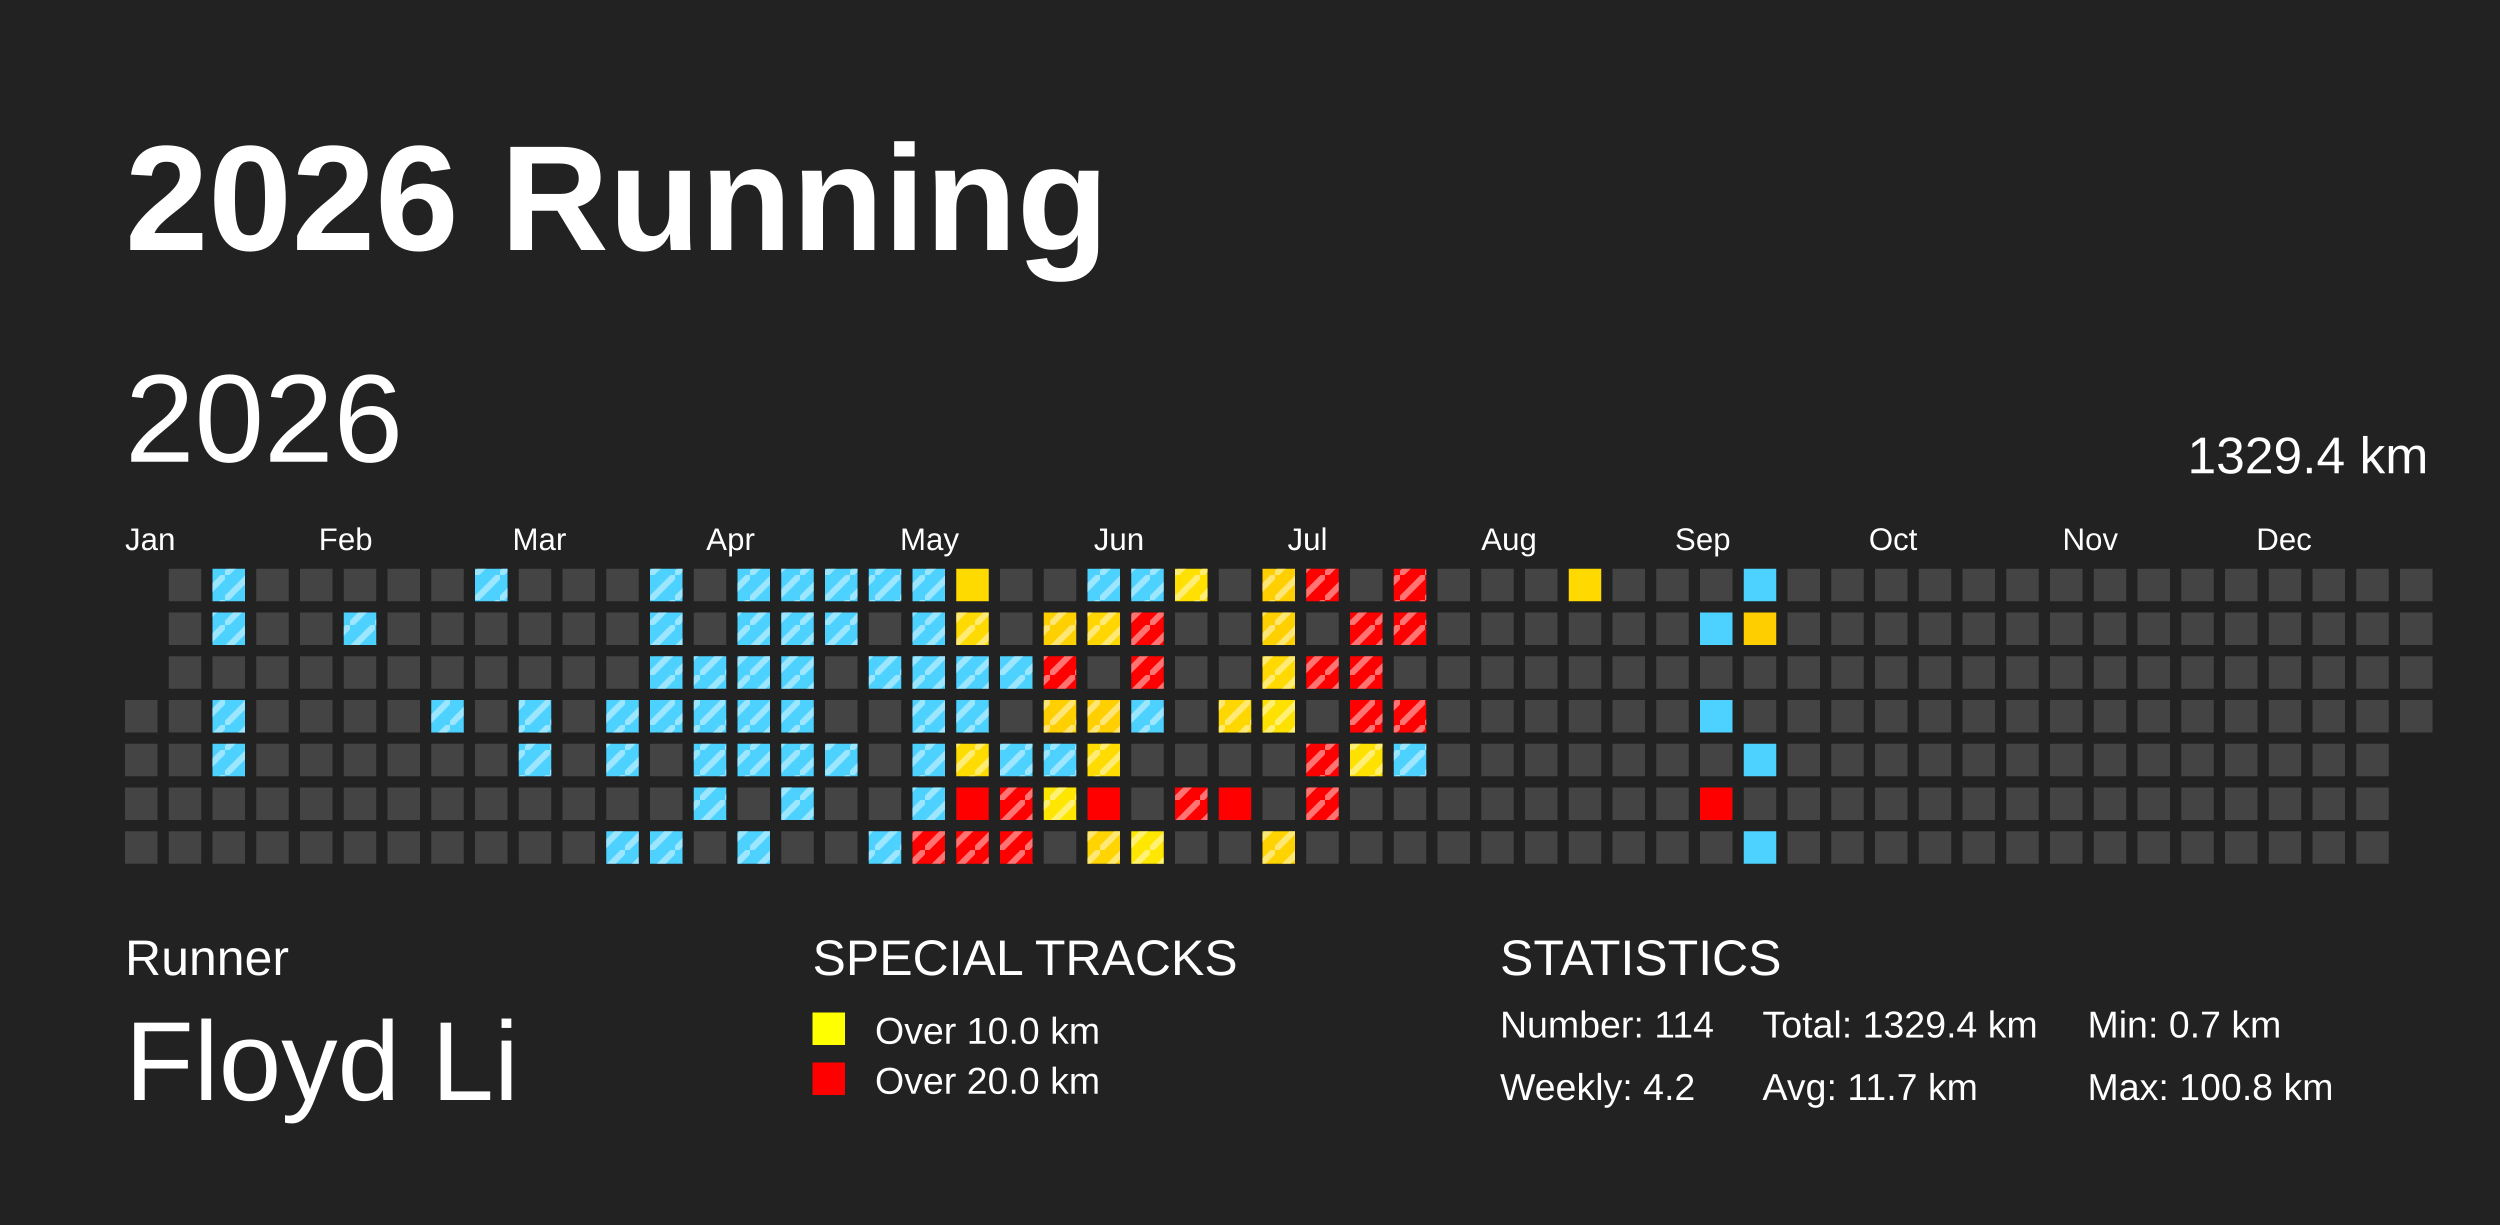
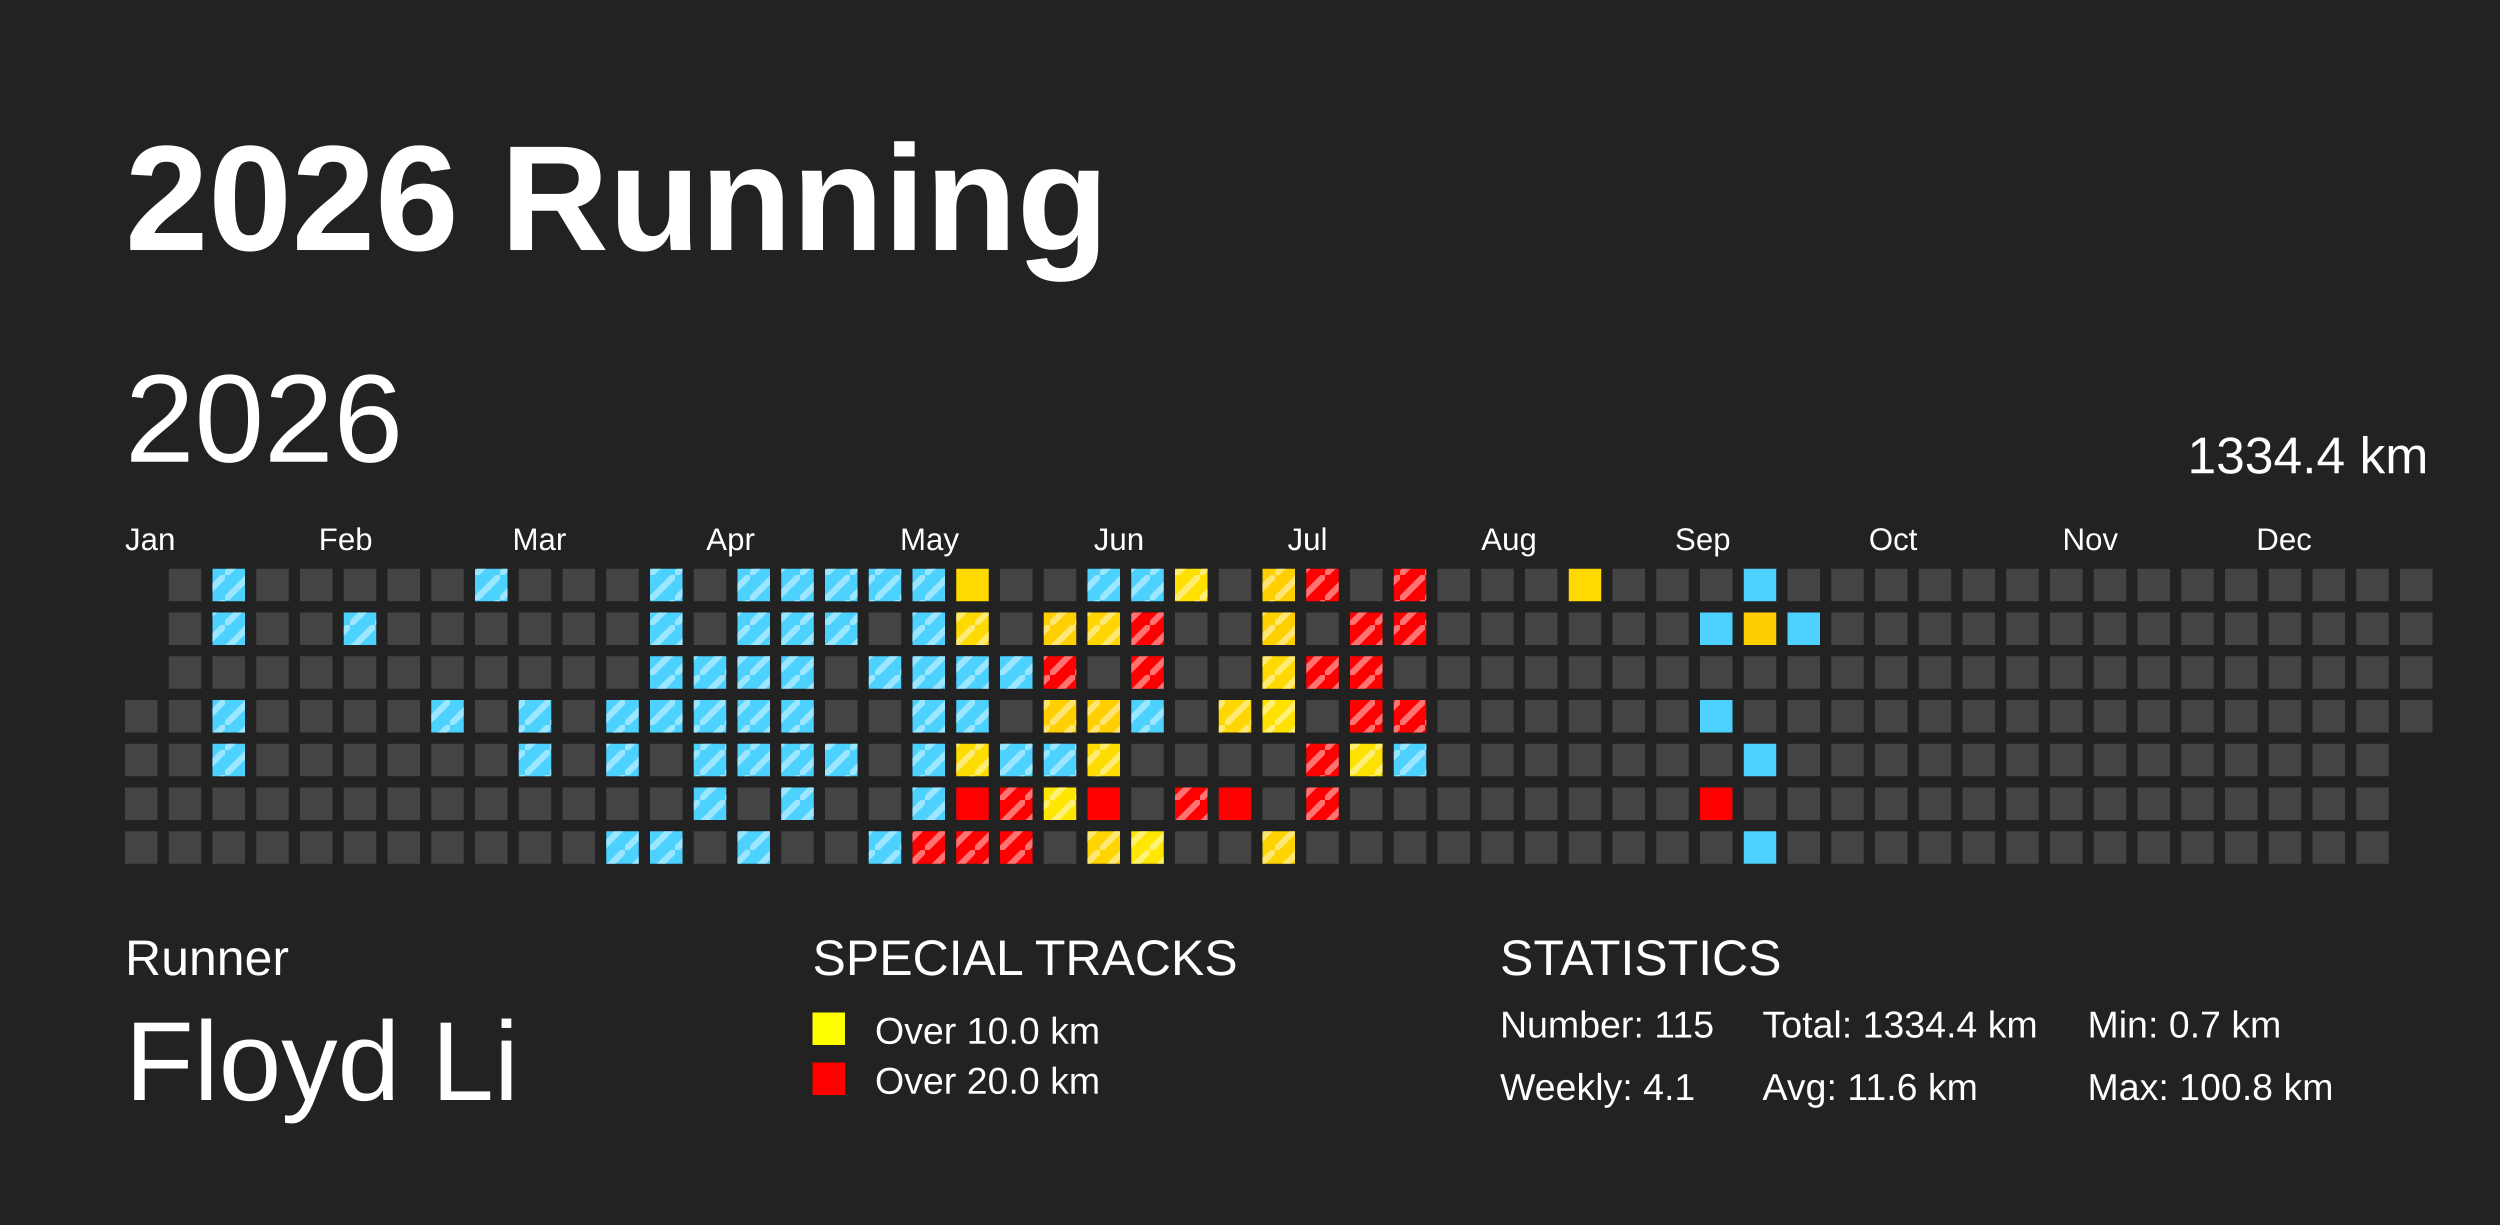
<svg xmlns="http://www.w3.org/2000/svg" baseProfile="full" height="98mm" version="1.1" viewBox="0,0,200,98" width="200mm">
  <defs>
    <pattern height="2" id="indoor-stripe" patternUnits="userSpaceOnUse" width="2">
      <line stroke="white" stroke-opacity="0.45" stroke-width="0.5" x1="0" x2="2" y1="2" y2="0" />
    </pattern>
  </defs>
  <rect fill="#222222" height="98" width="200" x="0" y="0" />
  <text fill="#FFFFFF" style="font-size:12px; font-family:Arial; font-weight:bold;" x="10" y="20">2026 Running</text>
  <text fill="#FFFFFF" style="font-size:4px; font-family:Arial" x="10" y="78">Runner</text>
  <text fill="#FFFFFF" style="font-size:9px; font-family:Arial" x="10" y="88">Floyd Li</text>
  <text fill="#FFFFFF" style="font-size:4px; font-family:Arial" x="65" y="78">SPECIAL TRACKS</text>
  <rect fill="yellow" height="2.6" width="2.6" x="65" y="81" />
  <text fill="#FFFFFF" style="font-size:3px; font-family:Arial" x="70" y="83.5">Over 10.0 km</text>
  <rect fill="red" height="2.6" width="2.6" x="65" y="85" />
  <text fill="#FFFFFF" style="font-size:3px; font-family:Arial" x="70" y="87.5">Over 20.0 km</text>
  <text fill="#FFFFFF" style="font-size:4px; font-family:Arial" x="120" y="78">STATISTICS</text>
-   <text fill="#FFFFFF" style="font-size:3px; font-family:Arial" x="120" y="83">Number: 114</text>
-   <text fill="#FFFFFF" style="font-size:3px; font-family:Arial" x="120" y="88">Weekly: 4.2</text>
-   <text fill="#FFFFFF" style="font-size:3px; font-family:Arial" x="141" y="83">Total: 1329.4 km</text>
-   <text fill="#FFFFFF" style="font-size:3px; font-family:Arial" x="141" y="88">Avg: 11.7 km</text>
+   <text fill="#FFFFFF" style="font-size:3px; font-family:Arial" x="120" y="83">Number: 115</text>
+   <text fill="#FFFFFF" style="font-size:3px; font-family:Arial" x="120" y="88">Weekly: 4.1</text>
+   <text fill="#FFFFFF" style="font-size:3px; font-family:Arial" x="141" y="83">Total: 1334.4 km</text>
+   <text fill="#FFFFFF" style="font-size:3px; font-family:Arial" x="141" y="88">Avg: 11.6 km</text>
  <text fill="#FFFFFF" style="font-size:3px; font-family:Arial" x="167" y="83">Min: 0.7 km</text>
  <text fill="#FFFFFF" style="font-size:3px; font-family:Arial" x="167" y="88">Max: 100.8 km</text>
  <text dominant-baseline="hanging" fill="#FFFFFF" style="font-size:10.0px; font-family:Arial;" x="10" y="30">2026</text>
-   <text dominant-baseline="hanging" fill="#FFFFFF" style="font-size:4.125px; font-family:Arial;" x="175" y="35">1329.4 km</text>
+   <text dominant-baseline="hanging" fill="#FFFFFF" style="font-size:4.125px; font-family:Arial;" x="175" y="35">1334.4 km</text>
  <text fill="#FFFFFF" style="font-size:2.5px; font-family:Arial" x="10.0" y="44">Jan</text>
  <text fill="#FFFFFF" style="font-size:2.5px; font-family:Arial" x="25.5" y="44">Feb</text>
  <text fill="#FFFFFF" style="font-size:2.5px; font-family:Arial" x="41.0" y="44">Mar</text>
  <text fill="#FFFFFF" style="font-size:2.5px; font-family:Arial" x="56.5" y="44">Apr</text>
  <text fill="#FFFFFF" style="font-size:2.5px; font-family:Arial" x="72.0" y="44">May</text>
  <text fill="#FFFFFF" style="font-size:2.5px; font-family:Arial" x="87.5" y="44">Jun</text>
  <text fill="#FFFFFF" style="font-size:2.5px; font-family:Arial" x="103.0" y="44">Jul</text>
  <text fill="#FFFFFF" style="font-size:2.5px; font-family:Arial" x="118.5" y="44">Aug</text>
  <text fill="#FFFFFF" style="font-size:2.5px; font-family:Arial" x="134.0" y="44">Sep</text>
  <text fill="#FFFFFF" style="font-size:2.5px; font-family:Arial" x="149.5" y="44">Oct</text>
  <text fill="#FFFFFF" style="font-size:2.5px; font-family:Arial" x="165.0" y="44">Nov</text>
  <text fill="#FFFFFF" style="font-size:2.5px; font-family:Arial" x="180.5" y="44">Dec</text>
  <rect fill="#444444" height="2.6" width="2.6" x="10.0" y="56.0" />
  <rect fill="#444444" height="2.6" width="2.6" x="10.0" y="59.5" />
  <rect fill="#444444" height="2.6" width="2.6" x="10.0" y="63.0" />
  <rect fill="#444444" height="2.6" width="2.6" x="10.0" y="66.5" />
  <rect fill="#444444" height="2.6" width="2.6" x="13.5" y="45.5" />
  <rect fill="#444444" height="2.6" width="2.6" x="13.5" y="49.0" />
  <rect fill="#444444" height="2.6" width="2.6" x="13.5" y="52.5" />
  <rect fill="#444444" height="2.6" width="2.6" x="13.5" y="56.0" />
  <rect fill="#444444" height="2.6" width="2.6" x="13.5" y="59.5" />
  <rect fill="#444444" height="2.6" width="2.6" x="13.5" y="63.0" />
  <rect fill="#444444" height="2.6" width="2.6" x="13.5" y="66.5" />
  <rect fill="#4dd2ff" height="2.6" width="2.6" x="17.0" y="45.5" />
  <rect fill="url(#indoor-stripe)" height="2.6" style="pointer-events: none;" width="2.6" x="17.0" y="45.5" />
  <rect fill="#4dd2ff" height="2.6" width="2.6" x="17.0" y="49.0" />
  <rect fill="url(#indoor-stripe)" height="2.6" style="pointer-events: none;" width="2.6" x="17.0" y="49.0" />
  <rect fill="#444444" height="2.6" width="2.6" x="17.0" y="52.5" />
  <rect fill="#4dd2ff" height="2.6" width="2.6" x="17.0" y="56.0" />
  <rect fill="url(#indoor-stripe)" height="2.6" style="pointer-events: none;" width="2.6" x="17.0" y="56.0" />
  <rect fill="#4dd2ff" height="2.6" width="2.6" x="17.0" y="59.5" />
  <rect fill="url(#indoor-stripe)" height="2.6" style="pointer-events: none;" width="2.6" x="17.0" y="59.5" />
  <rect fill="#444444" height="2.6" width="2.6" x="17.0" y="63.0" />
  <rect fill="#444444" height="2.6" width="2.6" x="17.0" y="66.5" />
  <rect fill="#444444" height="2.6" width="2.6" x="20.5" y="45.5" />
  <rect fill="#444444" height="2.6" width="2.6" x="20.5" y="49.0" />
  <rect fill="#444444" height="2.6" width="2.6" x="20.5" y="52.5" />
  <rect fill="#444444" height="2.6" width="2.6" x="20.5" y="56.0" />
  <rect fill="#444444" height="2.6" width="2.6" x="20.5" y="59.5" />
  <rect fill="#444444" height="2.6" width="2.6" x="20.5" y="63.0" />
  <rect fill="#444444" height="2.6" width="2.6" x="20.5" y="66.5" />
  <rect fill="#444444" height="2.6" width="2.6" x="24.0" y="45.5" />
  <rect fill="#444444" height="2.6" width="2.6" x="24.0" y="49.0" />
  <rect fill="#444444" height="2.6" width="2.6" x="24.0" y="52.5" />
  <rect fill="#444444" height="2.6" width="2.6" x="24.0" y="56.0" />
  <rect fill="#444444" height="2.6" width="2.6" x="24.0" y="59.5" />
  <rect fill="#444444" height="2.6" width="2.6" x="24.0" y="63.0" />
  <rect fill="#444444" height="2.6" width="2.6" x="24.0" y="66.5" />
  <rect fill="#444444" height="2.6" width="2.6" x="27.5" y="45.5" />
  <rect fill="#4dd2ff" height="2.6" width="2.6" x="27.5" y="49.0" />
  <rect fill="url(#indoor-stripe)" height="2.6" style="pointer-events: none;" width="2.6" x="27.5" y="49.0" />
  <rect fill="#444444" height="2.6" width="2.6" x="27.5" y="52.5" />
  <rect fill="#444444" height="2.6" width="2.6" x="27.5" y="56.0" />
  <rect fill="#444444" height="2.6" width="2.6" x="27.5" y="59.5" />
  <rect fill="#444444" height="2.6" width="2.6" x="27.5" y="63.0" />
  <rect fill="#444444" height="2.6" width="2.6" x="27.5" y="66.5" />
  <rect fill="#444444" height="2.6" width="2.6" x="31.0" y="45.5" />
  <rect fill="#444444" height="2.6" width="2.6" x="31.0" y="49.0" />
  <rect fill="#444444" height="2.6" width="2.6" x="31.0" y="52.5" />
  <rect fill="#444444" height="2.6" width="2.6" x="31.0" y="56.0" />
  <rect fill="#444444" height="2.6" width="2.6" x="31.0" y="59.5" />
  <rect fill="#444444" height="2.6" width="2.6" x="31.0" y="63.0" />
  <rect fill="#444444" height="2.6" width="2.6" x="31.0" y="66.5" />
  <rect fill="#444444" height="2.6" width="2.6" x="34.5" y="45.5" />
  <rect fill="#444444" height="2.6" width="2.6" x="34.5" y="49.0" />
  <rect fill="#444444" height="2.6" width="2.6" x="34.5" y="52.5" />
  <rect fill="#4dd2ff" height="2.6" width="2.6" x="34.5" y="56.0" />
  <rect fill="url(#indoor-stripe)" height="2.6" style="pointer-events: none;" width="2.6" x="34.5" y="56.0" />
  <rect fill="#444444" height="2.6" width="2.6" x="34.5" y="59.5" />
  <rect fill="#444444" height="2.6" width="2.6" x="34.5" y="63.0" />
  <rect fill="#444444" height="2.6" width="2.6" x="34.5" y="66.5" />
  <rect fill="#4dd2ff" height="2.6" width="2.6" x="38.0" y="45.5" />
  <rect fill="url(#indoor-stripe)" height="2.6" style="pointer-events: none;" width="2.6" x="38.0" y="45.5" />
  <rect fill="#444444" height="2.6" width="2.6" x="38.0" y="49.0" />
  <rect fill="#444444" height="2.6" width="2.6" x="38.0" y="52.5" />
  <rect fill="#444444" height="2.6" width="2.6" x="38.0" y="56.0" />
  <rect fill="#444444" height="2.6" width="2.6" x="38.0" y="59.5" />
  <rect fill="#444444" height="2.6" width="2.6" x="38.0" y="63.0" />
  <rect fill="#444444" height="2.6" width="2.6" x="38.0" y="66.5" />
  <rect fill="#444444" height="2.6" width="2.6" x="41.5" y="45.5" />
  <rect fill="#444444" height="2.6" width="2.6" x="41.5" y="49.0" />
  <rect fill="#444444" height="2.6" width="2.6" x="41.5" y="52.5" />
  <rect fill="#4dd2ff" height="2.6" width="2.6" x="41.5" y="56.0" />
  <rect fill="url(#indoor-stripe)" height="2.6" style="pointer-events: none;" width="2.6" x="41.5" y="56.0" />
  <rect fill="#4dd2ff" height="2.6" width="2.6" x="41.5" y="59.5" />
  <rect fill="url(#indoor-stripe)" height="2.6" style="pointer-events: none;" width="2.6" x="41.5" y="59.5" />
  <rect fill="#444444" height="2.6" width="2.6" x="41.5" y="63.0" />
  <rect fill="#444444" height="2.6" width="2.6" x="41.5" y="66.5" />
  <rect fill="#444444" height="2.6" width="2.6" x="45.0" y="45.5" />
  <rect fill="#444444" height="2.6" width="2.6" x="45.0" y="49.0" />
  <rect fill="#444444" height="2.6" width="2.6" x="45.0" y="52.5" />
  <rect fill="#444444" height="2.6" width="2.6" x="45.0" y="56.0" />
  <rect fill="#444444" height="2.6" width="2.6" x="45.0" y="59.5" />
  <rect fill="#444444" height="2.6" width="2.6" x="45.0" y="63.0" />
  <rect fill="#444444" height="2.6" width="2.6" x="45.0" y="66.5" />
  <rect fill="#444444" height="2.6" width="2.6" x="48.5" y="45.5" />
  <rect fill="#444444" height="2.6" width="2.6" x="48.5" y="49.0" />
  <rect fill="#444444" height="2.6" width="2.6" x="48.5" y="52.5" />
  <rect fill="#4dd2ff" height="2.6" width="2.6" x="48.5" y="56.0" />
  <rect fill="url(#indoor-stripe)" height="2.6" style="pointer-events: none;" width="2.6" x="48.5" y="56.0" />
  <rect fill="#4dd2ff" height="2.6" width="2.6" x="48.5" y="59.5" />
  <rect fill="url(#indoor-stripe)" height="2.6" style="pointer-events: none;" width="2.6" x="48.5" y="59.5" />
  <rect fill="#444444" height="2.6" width="2.6" x="48.5" y="63.0" />
  <rect fill="#4dd2ff" height="2.6" width="2.6" x="48.5" y="66.5" />
  <rect fill="url(#indoor-stripe)" height="2.6" style="pointer-events: none;" width="2.6" x="48.5" y="66.5" />
  <rect fill="#4dd2ff" height="2.6" width="2.6" x="52.0" y="45.5" />
  <rect fill="url(#indoor-stripe)" height="2.6" style="pointer-events: none;" width="2.6" x="52.0" y="45.5" />
  <rect fill="#4dd2ff" height="2.6" width="2.6" x="52.0" y="49.0" />
  <rect fill="url(#indoor-stripe)" height="2.6" style="pointer-events: none;" width="2.6" x="52.0" y="49.0" />
  <rect fill="#4dd2ff" height="2.6" width="2.6" x="52.0" y="52.5" />
  <rect fill="url(#indoor-stripe)" height="2.6" style="pointer-events: none;" width="2.6" x="52.0" y="52.5" />
  <rect fill="#4dd2ff" height="2.6" width="2.6" x="52.0" y="56.0" />
  <rect fill="url(#indoor-stripe)" height="2.6" style="pointer-events: none;" width="2.6" x="52.0" y="56.0" />
  <rect fill="#444444" height="2.6" width="2.6" x="52.0" y="59.5" />
  <rect fill="#444444" height="2.6" width="2.6" x="52.0" y="63.0" />
  <rect fill="#4dd2ff" height="2.6" width="2.6" x="52.0" y="66.5" />
  <rect fill="url(#indoor-stripe)" height="2.6" style="pointer-events: none;" width="2.6" x="52.0" y="66.5" />
  <rect fill="#444444" height="2.6" width="2.6" x="55.5" y="45.5" />
  <rect fill="#444444" height="2.6" width="2.6" x="55.5" y="49.0" />
  <rect fill="#4dd2ff" height="2.6" width="2.6" x="55.5" y="52.5" />
  <rect fill="url(#indoor-stripe)" height="2.6" style="pointer-events: none;" width="2.6" x="55.5" y="52.5" />
  <rect fill="#4dd2ff" height="2.6" width="2.6" x="55.5" y="56.0" />
  <rect fill="url(#indoor-stripe)" height="2.6" style="pointer-events: none;" width="2.6" x="55.5" y="56.0" />
  <rect fill="#4dd2ff" height="2.6" width="2.6" x="55.5" y="59.5" />
  <rect fill="url(#indoor-stripe)" height="2.6" style="pointer-events: none;" width="2.6" x="55.5" y="59.5" />
  <rect fill="#4dd2ff" height="2.6" width="2.6" x="55.5" y="63.0" />
  <rect fill="url(#indoor-stripe)" height="2.6" style="pointer-events: none;" width="2.6" x="55.5" y="63.0" />
  <rect fill="#444444" height="2.6" width="2.6" x="55.5" y="66.5" />
  <rect fill="#4dd2ff" height="2.6" width="2.6" x="59.0" y="45.5" />
  <rect fill="url(#indoor-stripe)" height="2.6" style="pointer-events: none;" width="2.6" x="59.0" y="45.5" />
  <rect fill="#4dd2ff" height="2.6" width="2.6" x="59.0" y="49.0" />
  <rect fill="url(#indoor-stripe)" height="2.6" style="pointer-events: none;" width="2.6" x="59.0" y="49.0" />
  <rect fill="#4dd2ff" height="2.6" width="2.6" x="59.0" y="52.5" />
  <rect fill="url(#indoor-stripe)" height="2.6" style="pointer-events: none;" width="2.6" x="59.0" y="52.5" />
  <rect fill="#4dd2ff" height="2.6" width="2.6" x="59.0" y="56.0" />
  <rect fill="url(#indoor-stripe)" height="2.6" style="pointer-events: none;" width="2.6" x="59.0" y="56.0" />
  <rect fill="#4dd2ff" height="2.6" width="2.6" x="59.0" y="59.5" />
  <rect fill="url(#indoor-stripe)" height="2.6" style="pointer-events: none;" width="2.6" x="59.0" y="59.5" />
  <rect fill="#444444" height="2.6" width="2.6" x="59.0" y="63.0" />
  <rect fill="#4dd2ff" height="2.6" width="2.6" x="59.0" y="66.5" />
  <rect fill="url(#indoor-stripe)" height="2.6" style="pointer-events: none;" width="2.6" x="59.0" y="66.5" />
  <rect fill="#4dd2ff" height="2.6" width="2.6" x="62.5" y="45.5" />
  <rect fill="url(#indoor-stripe)" height="2.6" style="pointer-events: none;" width="2.6" x="62.5" y="45.5" />
  <rect fill="#4dd2ff" height="2.6" width="2.6" x="62.5" y="49.0" />
  <rect fill="url(#indoor-stripe)" height="2.6" style="pointer-events: none;" width="2.6" x="62.5" y="49.0" />
  <rect fill="#4dd2ff" height="2.6" width="2.6" x="62.5" y="52.5" />
  <rect fill="url(#indoor-stripe)" height="2.6" style="pointer-events: none;" width="2.6" x="62.5" y="52.5" />
  <rect fill="#4dd2ff" height="2.6" width="2.6" x="62.5" y="56.0" />
  <rect fill="url(#indoor-stripe)" height="2.6" style="pointer-events: none;" width="2.6" x="62.5" y="56.0" />
  <rect fill="#4dd2ff" height="2.6" width="2.6" x="62.5" y="59.5" />
  <rect fill="url(#indoor-stripe)" height="2.6" style="pointer-events: none;" width="2.6" x="62.5" y="59.5" />
  <rect fill="#4dd2ff" height="2.6" width="2.6" x="62.5" y="63.0" />
  <rect fill="url(#indoor-stripe)" height="2.6" style="pointer-events: none;" width="2.6" x="62.5" y="63.0" />
  <rect fill="#444444" height="2.6" width="2.6" x="62.5" y="66.5" />
  <rect fill="#4dd2ff" height="2.6" width="2.6" x="66.0" y="45.5" />
  <rect fill="url(#indoor-stripe)" height="2.6" style="pointer-events: none;" width="2.6" x="66.0" y="45.5" />
  <rect fill="#4dd2ff" height="2.6" width="2.6" x="66.0" y="49.0" />
  <rect fill="url(#indoor-stripe)" height="2.6" style="pointer-events: none;" width="2.6" x="66.0" y="49.0" />
  <rect fill="#444444" height="2.6" width="2.6" x="66.0" y="52.5" />
  <rect fill="#444444" height="2.6" width="2.6" x="66.0" y="56.0" />
  <rect fill="#4dd2ff" height="2.6" width="2.6" x="66.0" y="59.5" />
  <rect fill="url(#indoor-stripe)" height="2.6" style="pointer-events: none;" width="2.6" x="66.0" y="59.5" />
  <rect fill="#444444" height="2.6" width="2.6" x="66.0" y="63.0" />
  <rect fill="#444444" height="2.6" width="2.6" x="66.0" y="66.5" />
  <rect fill="#4dd2ff" height="2.6" width="2.6" x="69.5" y="45.5" />
  <rect fill="url(#indoor-stripe)" height="2.6" style="pointer-events: none;" width="2.6" x="69.5" y="45.5" />
  <rect fill="#444444" height="2.6" width="2.6" x="69.5" y="49.0" />
  <rect fill="#4dd2ff" height="2.6" width="2.6" x="69.5" y="52.5" />
  <rect fill="url(#indoor-stripe)" height="2.6" style="pointer-events: none;" width="2.6" x="69.5" y="52.5" />
  <rect fill="#444444" height="2.6" width="2.6" x="69.5" y="56.0" />
  <rect fill="#444444" height="2.6" width="2.6" x="69.5" y="59.5" />
  <rect fill="#444444" height="2.6" width="2.6" x="69.5" y="63.0" />
  <rect fill="#4dd2ff" height="2.6" width="2.6" x="69.5" y="66.5" />
  <rect fill="url(#indoor-stripe)" height="2.6" style="pointer-events: none;" width="2.6" x="69.5" y="66.5" />
  <rect fill="#4dd2ff" height="2.6" width="2.6" x="73.0" y="45.5" />
  <rect fill="url(#indoor-stripe)" height="2.6" style="pointer-events: none;" width="2.6" x="73.0" y="45.5" />
  <rect fill="#4dd2ff" height="2.6" width="2.6" x="73.0" y="49.0" />
  <rect fill="url(#indoor-stripe)" height="2.6" style="pointer-events: none;" width="2.6" x="73.0" y="49.0" />
  <rect fill="#4dd2ff" height="2.6" width="2.6" x="73.0" y="52.5" />
  <rect fill="url(#indoor-stripe)" height="2.6" style="pointer-events: none;" width="2.6" x="73.0" y="52.5" />
  <rect fill="#4dd2ff" height="2.6" width="2.6" x="73.0" y="56.0" />
  <rect fill="url(#indoor-stripe)" height="2.6" style="pointer-events: none;" width="2.6" x="73.0" y="56.0" />
  <rect fill="#4dd2ff" height="2.6" width="2.6" x="73.0" y="59.5" />
  <rect fill="url(#indoor-stripe)" height="2.6" style="pointer-events: none;" width="2.6" x="73.0" y="59.5" />
  <rect fill="#4dd2ff" height="2.6" width="2.6" x="73.0" y="63.0" />
  <rect fill="url(#indoor-stripe)" height="2.6" style="pointer-events: none;" width="2.6" x="73.0" y="63.0" />
  <rect fill="red" height="2.6" width="2.6" x="73.0" y="66.5" />
  <rect fill="url(#indoor-stripe)" height="2.6" style="pointer-events: none;" width="2.6" x="73.0" y="66.5" />
  <rect fill="#ffda00" height="2.6" width="2.6" x="76.5" y="45.5" />
  <rect fill="#ffda00" height="2.6" width="2.6" x="76.5" y="49.0" />
  <rect fill="url(#indoor-stripe)" height="2.6" style="pointer-events: none;" width="2.6" x="76.5" y="49.0" />
  <rect fill="#4dd2ff" height="2.6" width="2.6" x="76.5" y="52.5" />
  <rect fill="url(#indoor-stripe)" height="2.6" style="pointer-events: none;" width="2.6" x="76.5" y="52.5" />
  <rect fill="#4dd2ff" height="2.6" width="2.6" x="76.5" y="56.0" />
  <rect fill="url(#indoor-stripe)" height="2.6" style="pointer-events: none;" width="2.6" x="76.5" y="56.0" />
  <rect fill="#ffdc00" height="2.6" width="2.6" x="76.5" y="59.5" />
  <rect fill="url(#indoor-stripe)" height="2.6" style="pointer-events: none;" width="2.6" x="76.5" y="59.5" />
  <rect fill="red" height="2.6" width="2.6" x="76.5" y="63.0" />
  <rect fill="red" height="2.6" width="2.6" x="76.5" y="66.5" />
  <rect fill="url(#indoor-stripe)" height="2.6" style="pointer-events: none;" width="2.6" x="76.5" y="66.5" />
  <rect fill="#444444" height="2.6" width="2.6" x="80.0" y="45.5" />
  <rect fill="#444444" height="2.6" width="2.6" x="80.0" y="49.0" />
  <rect fill="#4dd2ff" height="2.6" width="2.6" x="80.0" y="52.5" />
  <rect fill="url(#indoor-stripe)" height="2.6" style="pointer-events: none;" width="2.6" x="80.0" y="52.5" />
  <rect fill="#444444" height="2.6" width="2.6" x="80.0" y="56.0" />
  <rect fill="#4dd2ff" height="2.6" width="2.6" x="80.0" y="59.5" />
  <rect fill="url(#indoor-stripe)" height="2.6" style="pointer-events: none;" width="2.6" x="80.0" y="59.5" />
  <rect fill="red" height="2.6" width="2.6" x="80.0" y="63.0" />
  <rect fill="url(#indoor-stripe)" height="2.6" style="pointer-events: none;" width="2.6" x="80.0" y="63.0" />
  <rect fill="red" height="2.6" width="2.6" x="80.0" y="66.5" />
  <rect fill="url(#indoor-stripe)" height="2.6" style="pointer-events: none;" width="2.6" x="80.0" y="66.5" />
  <rect fill="#444444" height="2.6" width="2.6" x="83.5" y="45.5" />
  <rect fill="#ffd000" height="2.6" width="2.6" x="83.5" y="49.0" />
  <rect fill="url(#indoor-stripe)" height="2.6" style="pointer-events: none;" width="2.6" x="83.5" y="49.0" />
  <rect fill="red" height="2.6" width="2.6" x="83.5" y="52.5" />
  <rect fill="url(#indoor-stripe)" height="2.6" style="pointer-events: none;" width="2.6" x="83.5" y="52.5" />
  <rect fill="#ffcf00" height="2.6" width="2.6" x="83.5" y="56.0" />
  <rect fill="url(#indoor-stripe)" height="2.6" style="pointer-events: none;" width="2.6" x="83.5" y="56.0" />
  <rect fill="#4dd2ff" height="2.6" width="2.6" x="83.5" y="59.5" />
  <rect fill="url(#indoor-stripe)" height="2.6" style="pointer-events: none;" width="2.6" x="83.5" y="59.5" />
  <rect fill="#ffe600" height="2.6" width="2.6" x="83.5" y="63.0" />
  <rect fill="url(#indoor-stripe)" height="2.6" style="pointer-events: none;" width="2.6" x="83.5" y="63.0" />
  <rect fill="#444444" height="2.6" width="2.6" x="83.5" y="66.5" />
  <rect fill="#4dd2ff" height="2.6" width="2.6" x="87.0" y="45.5" />
  <rect fill="url(#indoor-stripe)" height="2.6" style="pointer-events: none;" width="2.6" x="87.0" y="45.5" />
  <rect fill="#ffd600" height="2.6" width="2.6" x="87.0" y="49.0" />
  <rect fill="url(#indoor-stripe)" height="2.6" style="pointer-events: none;" width="2.6" x="87.0" y="49.0" />
  <rect fill="#444444" height="2.6" width="2.6" x="87.0" y="52.5" />
  <rect fill="#ffcf00" height="2.6" width="2.6" x="87.0" y="56.0" />
  <rect fill="url(#indoor-stripe)" height="2.6" style="pointer-events: none;" width="2.6" x="87.0" y="56.0" />
  <rect fill="#ffdc00" height="2.6" width="2.6" x="87.0" y="59.5" />
  <rect fill="url(#indoor-stripe)" height="2.6" style="pointer-events: none;" width="2.6" x="87.0" y="59.5" />
  <rect fill="red" height="2.6" width="2.6" x="87.0" y="63.0" />
  <rect fill="#ffd400" height="2.6" width="2.6" x="87.0" y="66.5" />
  <rect fill="url(#indoor-stripe)" height="2.6" style="pointer-events: none;" width="2.6" x="87.0" y="66.5" />
  <rect fill="#4dd2ff" height="2.6" width="2.6" x="90.5" y="45.5" />
  <rect fill="url(#indoor-stripe)" height="2.6" style="pointer-events: none;" width="2.6" x="90.5" y="45.5" />
  <rect fill="red" height="2.6" width="2.6" x="90.5" y="49.0" />
  <rect fill="url(#indoor-stripe)" height="2.6" style="pointer-events: none;" width="2.6" x="90.5" y="49.0" />
  <rect fill="red" height="2.6" width="2.6" x="90.5" y="52.5" />
  <rect fill="url(#indoor-stripe)" height="2.6" style="pointer-events: none;" width="2.6" x="90.5" y="52.5" />
  <rect fill="#4dd2ff" height="2.6" width="2.6" x="90.5" y="56.0" />
  <rect fill="url(#indoor-stripe)" height="2.6" style="pointer-events: none;" width="2.6" x="90.5" y="56.0" />
  <rect fill="#444444" height="2.6" width="2.6" x="90.5" y="59.5" />
  <rect fill="#444444" height="2.6" width="2.6" x="90.5" y="63.0" />
  <rect fill="#ffe700" height="2.6" width="2.6" x="90.5" y="66.5" />
  <rect fill="url(#indoor-stripe)" height="2.6" style="pointer-events: none;" width="2.6" x="90.5" y="66.5" />
  <rect fill="#ffe000" height="2.6" width="2.6" x="94.0" y="45.5" />
  <rect fill="url(#indoor-stripe)" height="2.6" style="pointer-events: none;" width="2.6" x="94.0" y="45.5" />
  <rect fill="#444444" height="2.6" width="2.6" x="94.0" y="49.0" />
  <rect fill="#444444" height="2.6" width="2.6" x="94.0" y="52.5" />
  <rect fill="#444444" height="2.6" width="2.6" x="94.0" y="56.0" />
  <rect fill="#444444" height="2.6" width="2.6" x="94.0" y="59.5" />
  <rect fill="red" height="2.6" width="2.6" x="94.0" y="63.0" />
  <rect fill="url(#indoor-stripe)" height="2.6" style="pointer-events: none;" width="2.6" x="94.0" y="63.0" />
  <rect fill="#444444" height="2.6" width="2.6" x="94.0" y="66.5" />
  <rect fill="#444444" height="2.6" width="2.6" x="97.5" y="45.5" />
  <rect fill="#444444" height="2.6" width="2.6" x="97.5" y="49.0" />
  <rect fill="#444444" height="2.6" width="2.6" x="97.5" y="52.5" />
  <rect fill="#ffd700" height="2.6" width="2.6" x="97.5" y="56.0" />
  <rect fill="url(#indoor-stripe)" height="2.6" style="pointer-events: none;" width="2.6" x="97.5" y="56.0" />
  <rect fill="#444444" height="2.6" width="2.6" x="97.5" y="59.5" />
  <rect fill="red" height="2.6" width="2.6" x="97.5" y="63.0" />
  <rect fill="#444444" height="2.6" width="2.6" x="97.5" y="66.5" />
  <rect fill="#ffcf00" height="2.6" width="2.6" x="101.0" y="45.5" />
  <rect fill="url(#indoor-stripe)" height="2.6" style="pointer-events: none;" width="2.6" x="101.0" y="45.5" />
  <rect fill="#ffd000" height="2.6" width="2.6" x="101.0" y="49.0" />
  <rect fill="url(#indoor-stripe)" height="2.6" style="pointer-events: none;" width="2.6" x="101.0" y="49.0" />
  <rect fill="#ffd900" height="2.6" width="2.6" x="101.0" y="52.5" />
  <rect fill="url(#indoor-stripe)" height="2.6" style="pointer-events: none;" width="2.6" x="101.0" y="52.5" />
  <rect fill="#ffe100" height="2.6" width="2.6" x="101.0" y="56.0" />
  <rect fill="url(#indoor-stripe)" height="2.6" style="pointer-events: none;" width="2.6" x="101.0" y="56.0" />
  <rect fill="#444444" height="2.6" width="2.6" x="101.0" y="59.5" />
  <rect fill="#444444" height="2.6" width="2.6" x="101.0" y="63.0" />
  <rect fill="#ffd300" height="2.6" width="2.6" x="101.0" y="66.5" />
  <rect fill="url(#indoor-stripe)" height="2.6" style="pointer-events: none;" width="2.6" x="101.0" y="66.5" />
  <rect fill="red" height="2.6" width="2.6" x="104.5" y="45.5" />
  <rect fill="url(#indoor-stripe)" height="2.6" style="pointer-events: none;" width="2.6" x="104.5" y="45.5" />
  <rect fill="#444444" height="2.6" width="2.6" x="104.5" y="49.0" />
  <rect fill="red" height="2.6" width="2.6" x="104.5" y="52.5" />
  <rect fill="url(#indoor-stripe)" height="2.6" style="pointer-events: none;" width="2.6" x="104.5" y="52.5" />
  <rect fill="#444444" height="2.6" width="2.6" x="104.5" y="56.0" />
  <rect fill="red" height="2.6" width="2.6" x="104.5" y="59.5" />
  <rect fill="url(#indoor-stripe)" height="2.6" style="pointer-events: none;" width="2.6" x="104.5" y="59.5" />
  <rect fill="red" height="2.6" width="2.6" x="104.5" y="63.0" />
  <rect fill="url(#indoor-stripe)" height="2.6" style="pointer-events: none;" width="2.6" x="104.5" y="63.0" />
  <rect fill="#444444" height="2.6" width="2.6" x="104.5" y="66.5" />
  <rect fill="#444444" height="2.6" width="2.6" x="108.0" y="45.5" />
  <rect fill="red" height="2.6" width="2.6" x="108.0" y="49.0" />
  <rect fill="url(#indoor-stripe)" height="2.6" style="pointer-events: none;" width="2.6" x="108.0" y="49.0" />
  <rect fill="red" height="2.6" width="2.6" x="108.0" y="52.5" />
  <rect fill="url(#indoor-stripe)" height="2.6" style="pointer-events: none;" width="2.6" x="108.0" y="52.5" />
  <rect fill="red" height="2.6" width="2.6" x="108.0" y="56.0" />
  <rect fill="url(#indoor-stripe)" height="2.6" style="pointer-events: none;" width="2.6" x="108.0" y="56.0" />
  <rect fill="#ffe100" height="2.6" width="2.6" x="108.0" y="59.5" />
  <rect fill="url(#indoor-stripe)" height="2.6" style="pointer-events: none;" width="2.6" x="108.0" y="59.5" />
  <rect fill="#444444" height="2.6" width="2.6" x="108.0" y="63.0" />
  <rect fill="#444444" height="2.6" width="2.6" x="108.0" y="66.5" />
  <rect fill="red" height="2.6" width="2.6" x="111.5" y="45.5" />
  <rect fill="url(#indoor-stripe)" height="2.6" style="pointer-events: none;" width="2.6" x="111.5" y="45.5" />
  <rect fill="red" height="2.6" width="2.6" x="111.5" y="49.0" />
  <rect fill="url(#indoor-stripe)" height="2.6" style="pointer-events: none;" width="2.6" x="111.5" y="49.0" />
  <rect fill="#444444" height="2.6" width="2.6" x="111.5" y="52.5" />
  <rect fill="red" height="2.6" width="2.6" x="111.5" y="56.0" />
  <rect fill="url(#indoor-stripe)" height="2.6" style="pointer-events: none;" width="2.6" x="111.5" y="56.0" />
  <rect fill="#4dd2ff" height="2.6" width="2.6" x="111.5" y="59.5" />
  <rect fill="url(#indoor-stripe)" height="2.6" style="pointer-events: none;" width="2.6" x="111.5" y="59.5" />
  <rect fill="#444444" height="2.6" width="2.6" x="111.5" y="63.0" />
  <rect fill="#444444" height="2.6" width="2.6" x="111.5" y="66.5" />
  <rect fill="#444444" height="2.6" width="2.6" x="115.0" y="45.5" />
  <rect fill="#444444" height="2.6" width="2.6" x="115.0" y="49.0" />
  <rect fill="#444444" height="2.6" width="2.6" x="115.0" y="52.5" />
  <rect fill="#444444" height="2.6" width="2.6" x="115.0" y="56.0" />
  <rect fill="#444444" height="2.6" width="2.6" x="115.0" y="59.5" />
  <rect fill="#444444" height="2.6" width="2.6" x="115.0" y="63.0" />
  <rect fill="#444444" height="2.6" width="2.6" x="115.0" y="66.5" />
  <rect fill="#444444" height="2.6" width="2.6" x="118.5" y="45.5" />
  <rect fill="#444444" height="2.6" width="2.6" x="118.5" y="49.0" />
  <rect fill="#444444" height="2.6" width="2.6" x="118.5" y="52.5" />
  <rect fill="#444444" height="2.6" width="2.6" x="118.5" y="56.0" />
  <rect fill="#444444" height="2.6" width="2.6" x="118.5" y="59.5" />
  <rect fill="#444444" height="2.6" width="2.6" x="118.5" y="63.0" />
  <rect fill="#444444" height="2.6" width="2.6" x="118.5" y="66.5" />
  <rect fill="#444444" height="2.6" width="2.6" x="122.0" y="45.5" />
  <rect fill="#444444" height="2.6" width="2.6" x="122.0" y="49.0" />
  <rect fill="#444444" height="2.6" width="2.6" x="122.0" y="52.5" />
  <rect fill="#444444" height="2.6" width="2.6" x="122.0" y="56.0" />
  <rect fill="#444444" height="2.6" width="2.6" x="122.0" y="59.5" />
  <rect fill="#444444" height="2.6" width="2.6" x="122.0" y="63.0" />
  <rect fill="#444444" height="2.6" width="2.6" x="122.0" y="66.5" />
  <rect fill="#ffd900" height="2.6" width="2.6" x="125.5" y="45.5" />
  <rect fill="#444444" height="2.6" width="2.6" x="125.5" y="49.0" />
  <rect fill="#444444" height="2.6" width="2.6" x="125.5" y="52.5" />
  <rect fill="#444444" height="2.6" width="2.6" x="125.5" y="56.0" />
  <rect fill="#444444" height="2.6" width="2.6" x="125.5" y="59.5" />
  <rect fill="#444444" height="2.6" width="2.6" x="125.5" y="63.0" />
  <rect fill="#444444" height="2.6" width="2.6" x="125.5" y="66.5" />
  <rect fill="#444444" height="2.6" width="2.6" x="129.0" y="45.5" />
  <rect fill="#444444" height="2.6" width="2.6" x="129.0" y="49.0" />
  <rect fill="#444444" height="2.6" width="2.6" x="129.0" y="52.5" />
  <rect fill="#444444" height="2.6" width="2.6" x="129.0" y="56.0" />
  <rect fill="#444444" height="2.6" width="2.6" x="129.0" y="59.5" />
  <rect fill="#444444" height="2.6" width="2.6" x="129.0" y="63.0" />
  <rect fill="#444444" height="2.6" width="2.6" x="129.0" y="66.5" />
  <rect fill="#444444" height="2.6" width="2.6" x="132.5" y="45.5" />
  <rect fill="#444444" height="2.6" width="2.6" x="132.5" y="49.0" />
  <rect fill="#444444" height="2.6" width="2.6" x="132.5" y="52.5" />
  <rect fill="#444444" height="2.6" width="2.6" x="132.5" y="56.0" />
  <rect fill="#444444" height="2.6" width="2.6" x="132.5" y="59.5" />
  <rect fill="#444444" height="2.6" width="2.6" x="132.5" y="63.0" />
  <rect fill="#444444" height="2.6" width="2.6" x="132.5" y="66.5" />
  <rect fill="#444444" height="2.6" width="2.6" x="136.0" y="45.5" />
  <rect fill="#4dd2ff" height="2.6" width="2.6" x="136.0" y="49.0" />
  <rect fill="#444444" height="2.6" width="2.6" x="136.0" y="52.5" />
  <rect fill="#4dd2ff" height="2.6" width="2.6" x="136.0" y="56.0" />
  <rect fill="#444444" height="2.6" width="2.6" x="136.0" y="59.5" />
  <rect fill="red" height="2.6" width="2.6" x="136.0" y="63.0" />
  <rect fill="#444444" height="2.6" width="2.6" x="136.0" y="66.5" />
  <rect fill="#4dd2ff" height="2.6" width="2.6" x="139.5" y="45.5" />
  <rect fill="#ffce00" height="2.6" width="2.6" x="139.5" y="49.0" />
  <rect fill="#444444" height="2.6" width="2.6" x="139.5" y="52.5" />
  <rect fill="#444444" height="2.6" width="2.6" x="139.5" y="56.0" />
  <rect fill="#4dd2ff" height="2.6" width="2.6" x="139.5" y="59.5" />
  <rect fill="#444444" height="2.6" width="2.6" x="139.5" y="63.0" />
  <rect fill="#4dd2ff" height="2.6" width="2.6" x="139.5" y="66.5" />
  <rect fill="#444444" height="2.6" width="2.6" x="143.0" y="45.5" />
-   <rect fill="#444444" height="2.6" width="2.6" x="143.0" y="49.0" />
+   <rect fill="#4dd2ff" height="2.6" width="2.6" x="143.0" y="49.0" />
  <rect fill="#444444" height="2.6" width="2.6" x="143.0" y="52.5" />
  <rect fill="#444444" height="2.6" width="2.6" x="143.0" y="56.0" />
  <rect fill="#444444" height="2.6" width="2.6" x="143.0" y="59.5" />
  <rect fill="#444444" height="2.6" width="2.6" x="143.0" y="63.0" />
  <rect fill="#444444" height="2.6" width="2.6" x="143.0" y="66.5" />
  <rect fill="#444444" height="2.6" width="2.6" x="146.5" y="45.5" />
  <rect fill="#444444" height="2.6" width="2.6" x="146.5" y="49.0" />
  <rect fill="#444444" height="2.6" width="2.6" x="146.5" y="52.5" />
  <rect fill="#444444" height="2.6" width="2.6" x="146.5" y="56.0" />
  <rect fill="#444444" height="2.6" width="2.6" x="146.5" y="59.5" />
  <rect fill="#444444" height="2.6" width="2.6" x="146.5" y="63.0" />
  <rect fill="#444444" height="2.6" width="2.6" x="146.5" y="66.5" />
  <rect fill="#444444" height="2.6" width="2.6" x="150.0" y="45.5" />
  <rect fill="#444444" height="2.6" width="2.6" x="150.0" y="49.0" />
  <rect fill="#444444" height="2.6" width="2.6" x="150.0" y="52.5" />
  <rect fill="#444444" height="2.6" width="2.6" x="150.0" y="56.0" />
  <rect fill="#444444" height="2.6" width="2.6" x="150.0" y="59.5" />
  <rect fill="#444444" height="2.6" width="2.6" x="150.0" y="63.0" />
  <rect fill="#444444" height="2.6" width="2.6" x="150.0" y="66.5" />
  <rect fill="#444444" height="2.6" width="2.6" x="153.5" y="45.5" />
  <rect fill="#444444" height="2.6" width="2.6" x="153.5" y="49.0" />
  <rect fill="#444444" height="2.6" width="2.6" x="153.5" y="52.5" />
  <rect fill="#444444" height="2.6" width="2.6" x="153.5" y="56.0" />
  <rect fill="#444444" height="2.6" width="2.6" x="153.5" y="59.5" />
  <rect fill="#444444" height="2.6" width="2.6" x="153.5" y="63.0" />
  <rect fill="#444444" height="2.6" width="2.6" x="153.5" y="66.5" />
  <rect fill="#444444" height="2.6" width="2.6" x="157.0" y="45.5" />
  <rect fill="#444444" height="2.6" width="2.6" x="157.0" y="49.0" />
  <rect fill="#444444" height="2.6" width="2.6" x="157.0" y="52.5" />
  <rect fill="#444444" height="2.6" width="2.6" x="157.0" y="56.0" />
  <rect fill="#444444" height="2.6" width="2.6" x="157.0" y="59.5" />
  <rect fill="#444444" height="2.6" width="2.6" x="157.0" y="63.0" />
  <rect fill="#444444" height="2.6" width="2.6" x="157.0" y="66.5" />
  <rect fill="#444444" height="2.6" width="2.6" x="160.5" y="45.5" />
  <rect fill="#444444" height="2.6" width="2.6" x="160.5" y="49.0" />
  <rect fill="#444444" height="2.6" width="2.6" x="160.5" y="52.5" />
  <rect fill="#444444" height="2.6" width="2.6" x="160.5" y="56.0" />
  <rect fill="#444444" height="2.6" width="2.6" x="160.5" y="59.5" />
  <rect fill="#444444" height="2.6" width="2.6" x="160.5" y="63.0" />
  <rect fill="#444444" height="2.6" width="2.6" x="160.5" y="66.5" />
  <rect fill="#444444" height="2.6" width="2.6" x="164.0" y="45.5" />
  <rect fill="#444444" height="2.6" width="2.6" x="164.0" y="49.0" />
  <rect fill="#444444" height="2.6" width="2.6" x="164.0" y="52.5" />
  <rect fill="#444444" height="2.6" width="2.6" x="164.0" y="56.0" />
  <rect fill="#444444" height="2.6" width="2.6" x="164.0" y="59.5" />
  <rect fill="#444444" height="2.6" width="2.6" x="164.0" y="63.0" />
  <rect fill="#444444" height="2.6" width="2.6" x="164.0" y="66.5" />
  <rect fill="#444444" height="2.6" width="2.6" x="167.5" y="45.5" />
  <rect fill="#444444" height="2.6" width="2.6" x="167.5" y="49.0" />
  <rect fill="#444444" height="2.6" width="2.6" x="167.5" y="52.5" />
  <rect fill="#444444" height="2.6" width="2.6" x="167.5" y="56.0" />
  <rect fill="#444444" height="2.6" width="2.6" x="167.5" y="59.5" />
  <rect fill="#444444" height="2.6" width="2.6" x="167.5" y="63.0" />
  <rect fill="#444444" height="2.6" width="2.6" x="167.5" y="66.5" />
  <rect fill="#444444" height="2.6" width="2.6" x="171.0" y="45.5" />
  <rect fill="#444444" height="2.6" width="2.6" x="171.0" y="49.0" />
  <rect fill="#444444" height="2.6" width="2.6" x="171.0" y="52.5" />
  <rect fill="#444444" height="2.6" width="2.6" x="171.0" y="56.0" />
  <rect fill="#444444" height="2.6" width="2.6" x="171.0" y="59.5" />
  <rect fill="#444444" height="2.6" width="2.6" x="171.0" y="63.0" />
  <rect fill="#444444" height="2.6" width="2.6" x="171.0" y="66.5" />
  <rect fill="#444444" height="2.6" width="2.6" x="174.5" y="45.5" />
  <rect fill="#444444" height="2.6" width="2.6" x="174.5" y="49.0" />
  <rect fill="#444444" height="2.6" width="2.6" x="174.5" y="52.5" />
  <rect fill="#444444" height="2.6" width="2.6" x="174.5" y="56.0" />
  <rect fill="#444444" height="2.6" width="2.6" x="174.5" y="59.5" />
  <rect fill="#444444" height="2.6" width="2.6" x="174.5" y="63.0" />
  <rect fill="#444444" height="2.6" width="2.6" x="174.5" y="66.5" />
  <rect fill="#444444" height="2.6" width="2.6" x="178.0" y="45.5" />
  <rect fill="#444444" height="2.6" width="2.6" x="178.0" y="49.0" />
  <rect fill="#444444" height="2.6" width="2.6" x="178.0" y="52.5" />
  <rect fill="#444444" height="2.6" width="2.6" x="178.0" y="56.0" />
  <rect fill="#444444" height="2.6" width="2.6" x="178.0" y="59.5" />
  <rect fill="#444444" height="2.6" width="2.6" x="178.0" y="63.0" />
  <rect fill="#444444" height="2.6" width="2.6" x="178.0" y="66.5" />
  <rect fill="#444444" height="2.6" width="2.6" x="181.5" y="45.5" />
  <rect fill="#444444" height="2.6" width="2.6" x="181.5" y="49.0" />
  <rect fill="#444444" height="2.6" width="2.6" x="181.5" y="52.5" />
  <rect fill="#444444" height="2.6" width="2.6" x="181.5" y="56.0" />
  <rect fill="#444444" height="2.6" width="2.6" x="181.5" y="59.5" />
  <rect fill="#444444" height="2.6" width="2.6" x="181.5" y="63.0" />
  <rect fill="#444444" height="2.6" width="2.6" x="181.5" y="66.5" />
  <rect fill="#444444" height="2.6" width="2.6" x="185.0" y="45.5" />
  <rect fill="#444444" height="2.6" width="2.6" x="185.0" y="49.0" />
  <rect fill="#444444" height="2.6" width="2.6" x="185.0" y="52.5" />
  <rect fill="#444444" height="2.6" width="2.6" x="185.0" y="56.0" />
  <rect fill="#444444" height="2.6" width="2.6" x="185.0" y="59.5" />
  <rect fill="#444444" height="2.6" width="2.6" x="185.0" y="63.0" />
  <rect fill="#444444" height="2.6" width="2.6" x="185.0" y="66.5" />
  <rect fill="#444444" height="2.6" width="2.6" x="188.5" y="45.5" />
  <rect fill="#444444" height="2.6" width="2.6" x="188.5" y="49.0" />
  <rect fill="#444444" height="2.6" width="2.6" x="188.5" y="52.5" />
  <rect fill="#444444" height="2.6" width="2.6" x="188.5" y="56.0" />
  <rect fill="#444444" height="2.6" width="2.6" x="188.5" y="59.5" />
  <rect fill="#444444" height="2.6" width="2.6" x="188.5" y="63.0" />
  <rect fill="#444444" height="2.6" width="2.6" x="188.5" y="66.5" />
  <rect fill="#444444" height="2.6" width="2.6" x="192.0" y="45.5" />
  <rect fill="#444444" height="2.6" width="2.6" x="192.0" y="49.0" />
  <rect fill="#444444" height="2.6" width="2.6" x="192.0" y="52.5" />
  <rect fill="#444444" height="2.6" width="2.6" x="192.0" y="56.0" />
</svg>
